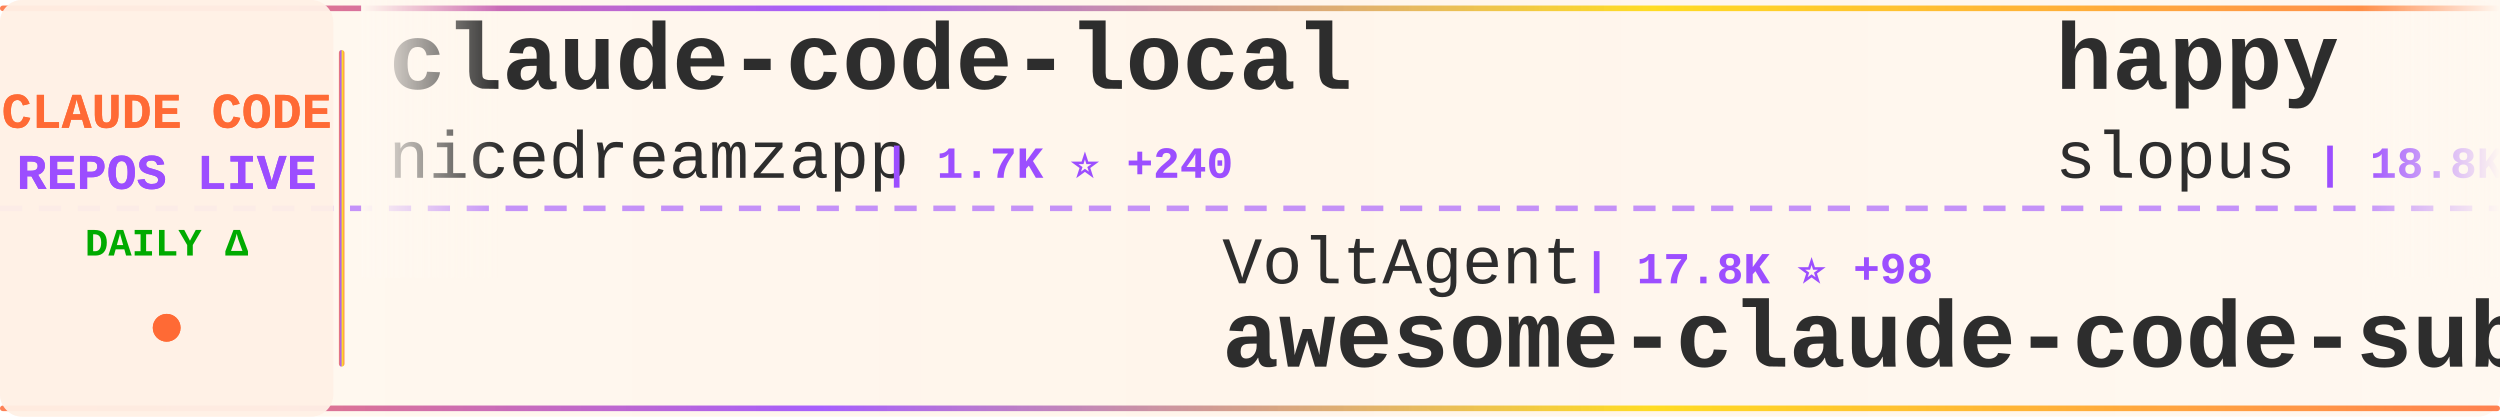
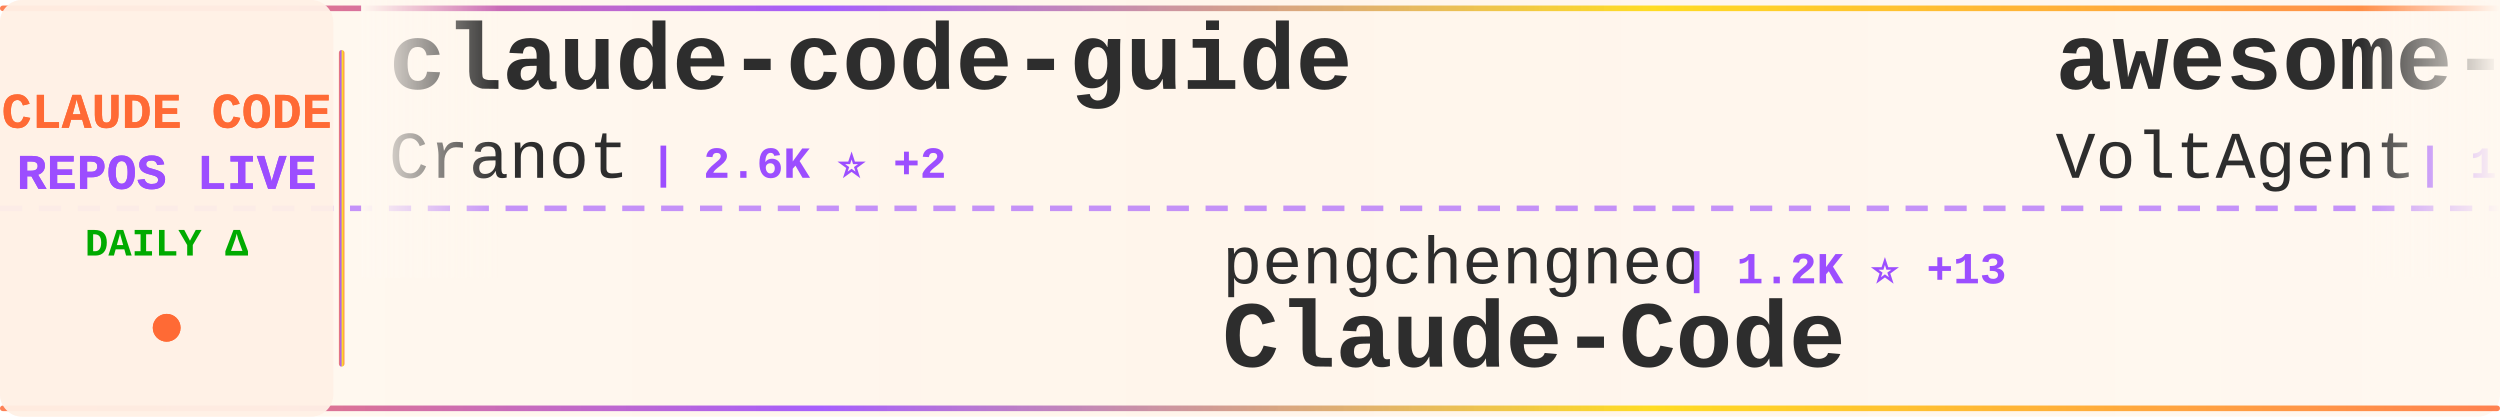
<svg xmlns="http://www.w3.org/2000/svg" width="900" height="150">
  <defs>
    <linearGradient id="tickerBg" x1="0%" y1="0%" x2="100%" y2="0%">
      <stop offset="0%" style="stop-color:#fff8f0;stop-opacity:0.98" />
      <stop offset="50%" style="stop-color:#fff5eb;stop-opacity:1" />
      <stop offset="100%" style="stop-color:#fff8f0;stop-opacity:0.98" />
    </linearGradient>
    <linearGradient id="borderGrad" x1="0%" y1="0%" x2="100%" y2="0%">
      <stop offset="0%" style="stop-color:#FF6B35;stop-opacity:0.85">
        <animate attributeName="stop-opacity" values="0.85;1;0.85" dur="2s" repeatCount="indefinite" />
      </stop>
      <stop offset="33%" style="stop-color:#9C4EFF;stop-opacity:0.9">
        <animate attributeName="stop-opacity" values="0.9;1;0.9" dur="2.2s" repeatCount="indefinite" />
      </stop>
      <stop offset="66%" style="stop-color:#FFD700;stop-opacity:0.85">
        <animate attributeName="stop-opacity" values="0.85;1;0.85" dur="1.8s" repeatCount="indefinite" />
      </stop>
      <stop offset="100%" style="stop-color:#FF6B35;stop-opacity:0.85">
        <animate attributeName="stop-opacity" values="0.85;1;0.85" dur="2s" repeatCount="indefinite" />
      </stop>
    </linearGradient>
    <filter id="textGlow">
      <feGaussianBlur stdDeviation="0.15" result="coloredBlur" />
      <feMerge>
        <feMergeNode in="coloredBlur" />
        <feMergeNode in="SourceGraphic" />
      </feMerge>
    </filter>
    <filter id="metricGlow">
      <feGaussianBlur stdDeviation="0.2" result="coloredBlur" />
      <feMerge>
        <feMergeNode in="coloredBlur" />
        <feMergeNode in="SourceGraphic" />
      </feMerge>
    </filter>
    <linearGradient id="leftFade" x1="0%" y1="0%" x2="100%" y2="0%">
      <stop offset="0%" style="stop-color:#fff8f0;stop-opacity:1" />
      <stop offset="100%" style="stop-color:#fff8f0;stop-opacity:0" />
    </linearGradient>
    <linearGradient id="rightFade" x1="0%" y1="0%" x2="100%" y2="0%">
      <stop offset="0%" style="stop-color:#fff8f0;stop-opacity:0" />
      <stop offset="100%" style="stop-color:#fff8f0;stop-opacity:1" />
    </linearGradient>
  </defs>
  <rect width="900" height="150" fill="url(#tickerBg)" rx="8" />
  <rect x="0" y="2" width="900" height="2" fill="url(#borderGrad)" rx="1" />
  <rect x="0" y="146" width="900" height="2" fill="url(#borderGrad)" rx="1" />
  <line x1="0" y1="75" x2="900" y2="75" stroke="#9C4EFF" stroke-width="2" stroke-dasharray="8 6" opacity="0.6" />
  <rect x="0" y="0" width="120" height="150" fill="#fff0e6" opacity="0.95" rx="8" />
  <text x="60" y="46" font-family="'Courier New', monospace" font-size="18" font-weight="bold" fill="#FF6B35" text-anchor="middle" filter="url(#textGlow)">
    CLAUDE CODE
  </text>
  <text x="60" y="68" font-family="'Courier New', monospace" font-size="18" font-weight="bold" fill="#9C4EFF" text-anchor="middle" filter="url(#textGlow)">
    REPOS LIVE
  </text>
  <text x="60" y="92" font-family="'Courier New', monospace" font-size="14" font-weight="bold" fill="#00aa00" text-anchor="middle">
    DAILY Δ
  </text>
  <circle cx="60" cy="118" r="5" fill="#FF6B35" filter="url(#metricGlow)">
    <animate attributeName="r" values="4;6;4" dur="1.5s" repeatCount="indefinite" />
    <animate attributeName="opacity" values="0.6;1;0.6" dur="1.5s" repeatCount="indefinite" />
  </circle>
  <rect x="122" y="18" width="2" height="114" fill="url(#borderGrad)" rx="1" />
  <clipPath id="tickerClip">
    <rect x="130" y="0" width="770" height="150" />
  </clipPath>
  <g clip-path="url(#tickerClip)">
    <g id="tickerItems">
      <animateTransform attributeName="transform" attributeType="XML" type="translate" from="0 0" to="-3000 0" dur="54s" repeatCount="indefinite" />
      <g transform="translate(0, 0)">
-         <text x="140" y="32" font-family="'Courier New', monospace" font-size="34" font-weight="bold" fill="#2d2d2d">claude-code-local</text>
-         <text x="140" y="64" font-family="'Courier New', monospace" font-size="24" font-weight="normal" fill="#2d2d2d" opacity="1.0">nicedreamzapp</text>
-         <text x="318" y="64" font-family="'Courier New', monospace" font-size="16" font-weight="bold" fill="#9C4EFF"> | 1.7K ⭐ +240</text>
+         <text x="140" y="32" font-family="'Courier New', monospace" font-size="34" font-weight="bold" fill="#2d2d2d">claude-code-guide</text>
+         <text x="140" y="64" font-family="'Courier New', monospace" font-size="24" font-weight="normal" fill="#2d2d2d" opacity="1.0">Cranot</text>
+         <text x="234" y="64" font-family="'Courier New', monospace" font-size="16" font-weight="bold" fill="#9C4EFF"> | 2.6K ⭐ +2</text>
      </g>
      <g transform="translate(300, 0)">
-         <text x="140" y="102" font-family="'Courier New', monospace" font-size="24" font-weight="normal" fill="#2d2d2d" opacity="1.0">VoltAgent</text>
-         <text x="270" y="102" font-family="'Courier New', monospace" font-size="16" font-weight="bold" fill="#9C4EFF"> | 17.8K ⭐ +98</text>
-         <text x="140" y="132" font-family="'Courier New', monospace" font-size="34" font-weight="bold" fill="#2d2d2d">awesome-claude-code-suba...</text>
+         <text x="140" y="102" font-family="'Courier New', monospace" font-size="24" font-weight="normal" fill="#2d2d2d" opacity="1.0">pengchengneo</text>
+         <text x="306" y="102" font-family="'Courier New', monospace" font-size="16" font-weight="bold" fill="#9C4EFF"> | 1.2K ⭐ +13</text>
+         <text x="140" y="132" font-family="'Courier New', monospace" font-size="34" font-weight="bold" fill="#2d2d2d">Claude-Code</text>
      </g>
      <g transform="translate(600, 0)">
-         <text x="140" y="32" font-family="'Courier New', monospace" font-size="34" font-weight="bold" fill="#2d2d2d">happy</text>
-         <text x="140" y="64" font-family="'Courier New', monospace" font-size="24" font-weight="normal" fill="#2d2d2d" opacity="1.0">slopus</text>
-         <text x="234" y="64" font-family="'Courier New', monospace" font-size="16" font-weight="bold" fill="#9C4EFF"> | 18.8K ⭐ +86</text>
+         <text x="140" y="32" font-family="'Courier New', monospace" font-size="34" font-weight="bold" fill="#2d2d2d">awesome-claude-code-suba...</text>
+         <text x="140" y="64" font-family="'Courier New', monospace" font-size="24" font-weight="normal" fill="#2d2d2d" opacity="1.0">VoltAgent</text>
+         <text x="270" y="64" font-family="'Courier New', monospace" font-size="16" font-weight="bold" fill="#9C4EFF"> | 17.9K ⭐ +90</text>
      </g>
      <g transform="translate(900, 0)">
-         <text x="140" y="102" font-family="'Courier New', monospace" font-size="24" font-weight="normal" fill="#2d2d2d" opacity="1.0">Yeachan-Heo</text>
-         <text x="294" y="102" font-family="'Courier New', monospace" font-size="16" font-weight="bold" fill="#9C4EFF"> | 30.3K ⭐ +278</text>
-         <text x="140" y="132" font-family="'Courier New', monospace" font-size="34" font-weight="bold" fill="#2d2d2d">oh-my-claudecode</text>
+         <text x="140" y="102" font-family="'Courier New', monospace" font-size="24" font-weight="normal" fill="#2d2d2d" opacity="1.0">ding113</text>
+         <text x="246" y="102" font-family="'Courier New', monospace" font-size="16" font-weight="bold" fill="#9C4EFF"> | 2.6K ⭐ +19</text>
+         <text x="140" y="132" font-family="'Courier New', monospace" font-size="34" font-weight="bold" fill="#2d2d2d">claude-code-hub</text>
      </g>
      <g transform="translate(1200, 0)">
-         <text x="140" y="32" font-family="'Courier New', monospace" font-size="34" font-weight="bold" fill="#2d2d2d">ralph</text>
-         <text x="140" y="64" font-family="'Courier New', monospace" font-size="24" font-weight="normal" fill="#2d2d2d" opacity="1.0">snarktank</text>
-         <text x="270" y="64" font-family="'Courier New', monospace" font-size="16" font-weight="bold" fill="#9C4EFF"> | 17.5K ⭐ +109</text>
+         <text x="140" y="32" font-family="'Courier New', monospace" font-size="34" font-weight="bold" fill="#2d2d2d">claude-code-telegram</text>
+         <text x="140" y="64" font-family="'Courier New', monospace" font-size="24" font-weight="normal" fill="#2d2d2d" opacity="1.0">RichardAtCT</text>
+         <text x="294" y="64" font-family="'Courier New', monospace" font-size="16" font-weight="bold" fill="#9C4EFF"> | 2.5K ⭐ +9</text>
      </g>
      <g transform="translate(1500, 0)">
-         <text x="140" y="102" font-family="'Courier New', monospace" font-size="24" font-weight="normal" fill="#2d2d2d" opacity="1.0">anthropics</text>
-         <text x="282" y="102" font-family="'Courier New', monospace" font-size="16" font-weight="bold" fill="#9C4EFF"> | 7.2K ⭐ +24</text>
-         <text x="140" y="132" font-family="'Courier New', monospace" font-size="34" font-weight="bold" fill="#2d2d2d">claude-code-action</text>
+         <text x="140" y="102" font-family="'Courier New', monospace" font-size="24" font-weight="normal" fill="#2d2d2d" opacity="1.0">zstmfhy</text>
+         <text x="246" y="102" font-family="'Courier New', monospace" font-size="16" font-weight="bold" fill="#9C4EFF"> | 191 ⭐</text>
+         <text x="140" y="132" font-family="'Courier New', monospace" font-size="34" font-weight="bold" fill="#2d2d2d">Claude-code</text>
      </g>
      <g transform="translate(1800, 0)">
-         <text x="140" y="32" font-family="'Courier New', monospace" font-size="34" font-weight="bold" fill="#2d2d2d">claude_code_bridge</text>
-         <text x="140" y="64" font-family="'Courier New', monospace" font-size="24" font-weight="normal" fill="#2d2d2d" opacity="1.0">bfly123</text>
-         <text x="246" y="64" font-family="'Courier New', monospace" font-size="16" font-weight="bold" fill="#9C4EFF"> | 2.3K ⭐ +5</text>
+         <text x="140" y="32" font-family="'Courier New', monospace" font-size="34" font-weight="bold" fill="#2d2d2d">Open-ClaudeCode</text>
+         <text x="140" y="64" font-family="'Courier New', monospace" font-size="24" font-weight="normal" fill="#2d2d2d" opacity="1.0">LING71671</text>
+         <text x="270" y="64" font-family="'Courier New', monospace" font-size="16" font-weight="bold" fill="#9C4EFF"> | 767 ⭐ +3</text>
      </g>
      <g transform="translate(2100, 0)">
-         <text x="140" y="102" font-family="'Courier New', monospace" font-size="24" font-weight="normal" fill="#2d2d2d" opacity="1.0">777genius</text>
-         <text x="270" y="102" font-family="'Courier New', monospace" font-size="16" font-weight="bold" fill="#9C4EFF"> | 898 ⭐</text>
-         <text x="140" y="132" font-family="'Courier New', monospace" font-size="34" font-weight="bold" fill="#2d2d2d">claude-code-source-code</text>
+         <text x="140" y="102" font-family="'Courier New', monospace" font-size="24" font-weight="normal" fill="#2d2d2d" opacity="1.0">diet103</text>
+         <text x="246" y="102" font-family="'Courier New', monospace" font-size="16" font-weight="bold" fill="#9C4EFF"> | 9.5K ⭐ +21</text>
+         <text x="140" y="132" font-family="'Courier New', monospace" font-size="34" font-weight="bold" fill="#2d2d2d">claude-code-infrastructu...</text>
      </g>
      <g transform="translate(2400, 0)">
-         <text x="140" y="32" font-family="'Courier New', monospace" font-size="34" font-weight="bold" fill="#2d2d2d">claude-code-sourcemap</text>
-         <text x="140" y="64" font-family="'Courier New', monospace" font-size="24" font-weight="normal" fill="#2d2d2d" opacity="1.0">Hyper66666</text>
-         <text x="282" y="64" font-family="'Courier New', monospace" font-size="16" font-weight="bold" fill="#9C4EFF"> | 208 ⭐</text>
+         <text x="140" y="32" font-family="'Courier New', monospace" font-size="34" font-weight="bold" fill="#2d2d2d">gstack</text>
+         <text x="140" y="64" font-family="'Courier New', monospace" font-size="24" font-weight="normal" fill="#2d2d2d" opacity="1.0">garrytan</text>
+         <text x="258" y="64" font-family="'Courier New', monospace" font-size="16" font-weight="bold" fill="#9C4EFF"> | 79.7K ⭐ +918</text>
      </g>
      <g transform="translate(2700, 0)">
-         <text x="140" y="102" font-family="'Courier New', monospace" font-size="24" font-weight="normal" fill="#2d2d2d" opacity="1.0">Windy3f3f3f3f</text>
-         <text x="318" y="102" font-family="'Courier New', monospace" font-size="16" font-weight="bold" fill="#9C4EFF"> | 963 ⭐ +7</text>
-         <text x="140" y="132" font-family="'Courier New', monospace" font-size="34" font-weight="bold" fill="#2d2d2d">claude-code-from-scratch</text>
+         <text x="140" y="102" font-family="'Courier New', monospace" font-size="24" font-weight="normal" fill="#2d2d2d" opacity="1.0">eyaltoledano</text>
+         <text x="306" y="102" font-family="'Courier New', monospace" font-size="16" font-weight="bold" fill="#9C4EFF"> | 26.7K ⭐ +52</text>
+         <text x="140" y="132" font-family="'Courier New', monospace" font-size="34" font-weight="bold" fill="#2d2d2d">claude-task-master</text>
      </g>
      <g transform="translate(3000, 0)">
-         <text x="140" y="32" font-family="'Courier New', monospace" font-size="34" font-weight="bold" fill="#2d2d2d">claude-code-local</text>
-         <text x="140" y="64" font-family="'Courier New', monospace" font-size="24" font-weight="normal" fill="#2d2d2d" opacity="1.0">nicedreamzapp</text>
-         <text x="318" y="64" font-family="'Courier New', monospace" font-size="16" font-weight="bold" fill="#9C4EFF"> | 1.7K ⭐ +240</text>
+         <text x="140" y="32" font-family="'Courier New', monospace" font-size="34" font-weight="bold" fill="#2d2d2d">claude-code-guide</text>
+         <text x="140" y="64" font-family="'Courier New', monospace" font-size="24" font-weight="normal" fill="#2d2d2d" opacity="1.0">Cranot</text>
+         <text x="234" y="64" font-family="'Courier New', monospace" font-size="16" font-weight="bold" fill="#9C4EFF"> | 2.6K ⭐ +2</text>
      </g>
      <g transform="translate(3300, 0)">
-         <text x="140" y="102" font-family="'Courier New', monospace" font-size="24" font-weight="normal" fill="#2d2d2d" opacity="1.0">VoltAgent</text>
-         <text x="270" y="102" font-family="'Courier New', monospace" font-size="16" font-weight="bold" fill="#9C4EFF"> | 17.8K ⭐ +98</text>
-         <text x="140" y="132" font-family="'Courier New', monospace" font-size="34" font-weight="bold" fill="#2d2d2d">awesome-claude-code-suba...</text>
+         <text x="140" y="102" font-family="'Courier New', monospace" font-size="24" font-weight="normal" fill="#2d2d2d" opacity="1.0">pengchengneo</text>
+         <text x="306" y="102" font-family="'Courier New', monospace" font-size="16" font-weight="bold" fill="#9C4EFF"> | 1.2K ⭐ +13</text>
+         <text x="140" y="132" font-family="'Courier New', monospace" font-size="34" font-weight="bold" fill="#2d2d2d">Claude-Code</text>
      </g>
      <g transform="translate(3600, 0)">
-         <text x="140" y="32" font-family="'Courier New', monospace" font-size="34" font-weight="bold" fill="#2d2d2d">happy</text>
-         <text x="140" y="64" font-family="'Courier New', monospace" font-size="24" font-weight="normal" fill="#2d2d2d" opacity="1.0">slopus</text>
-         <text x="234" y="64" font-family="'Courier New', monospace" font-size="16" font-weight="bold" fill="#9C4EFF"> | 18.8K ⭐ +86</text>
+         <text x="140" y="32" font-family="'Courier New', monospace" font-size="34" font-weight="bold" fill="#2d2d2d">awesome-claude-code-suba...</text>
+         <text x="140" y="64" font-family="'Courier New', monospace" font-size="24" font-weight="normal" fill="#2d2d2d" opacity="1.0">VoltAgent</text>
+         <text x="270" y="64" font-family="'Courier New', monospace" font-size="16" font-weight="bold" fill="#9C4EFF"> | 17.9K ⭐ +90</text>
      </g>
      <g transform="translate(3900, 0)">
-         <text x="140" y="102" font-family="'Courier New', monospace" font-size="24" font-weight="normal" fill="#2d2d2d" opacity="1.0">Yeachan-Heo</text>
-         <text x="294" y="102" font-family="'Courier New', monospace" font-size="16" font-weight="bold" fill="#9C4EFF"> | 30.3K ⭐ +278</text>
-         <text x="140" y="132" font-family="'Courier New', monospace" font-size="34" font-weight="bold" fill="#2d2d2d">oh-my-claudecode</text>
+         <text x="140" y="102" font-family="'Courier New', monospace" font-size="24" font-weight="normal" fill="#2d2d2d" opacity="1.0">ding113</text>
+         <text x="246" y="102" font-family="'Courier New', monospace" font-size="16" font-weight="bold" fill="#9C4EFF"> | 2.6K ⭐ +19</text>
+         <text x="140" y="132" font-family="'Courier New', monospace" font-size="34" font-weight="bold" fill="#2d2d2d">claude-code-hub</text>
      </g>
    </g>
  </g>
  <rect x="130" y="0" width="50" height="100" fill="url(#leftFade)" />
  <rect x="850" y="0" width="50" height="100" fill="url(#rightFade)" />
</svg>
